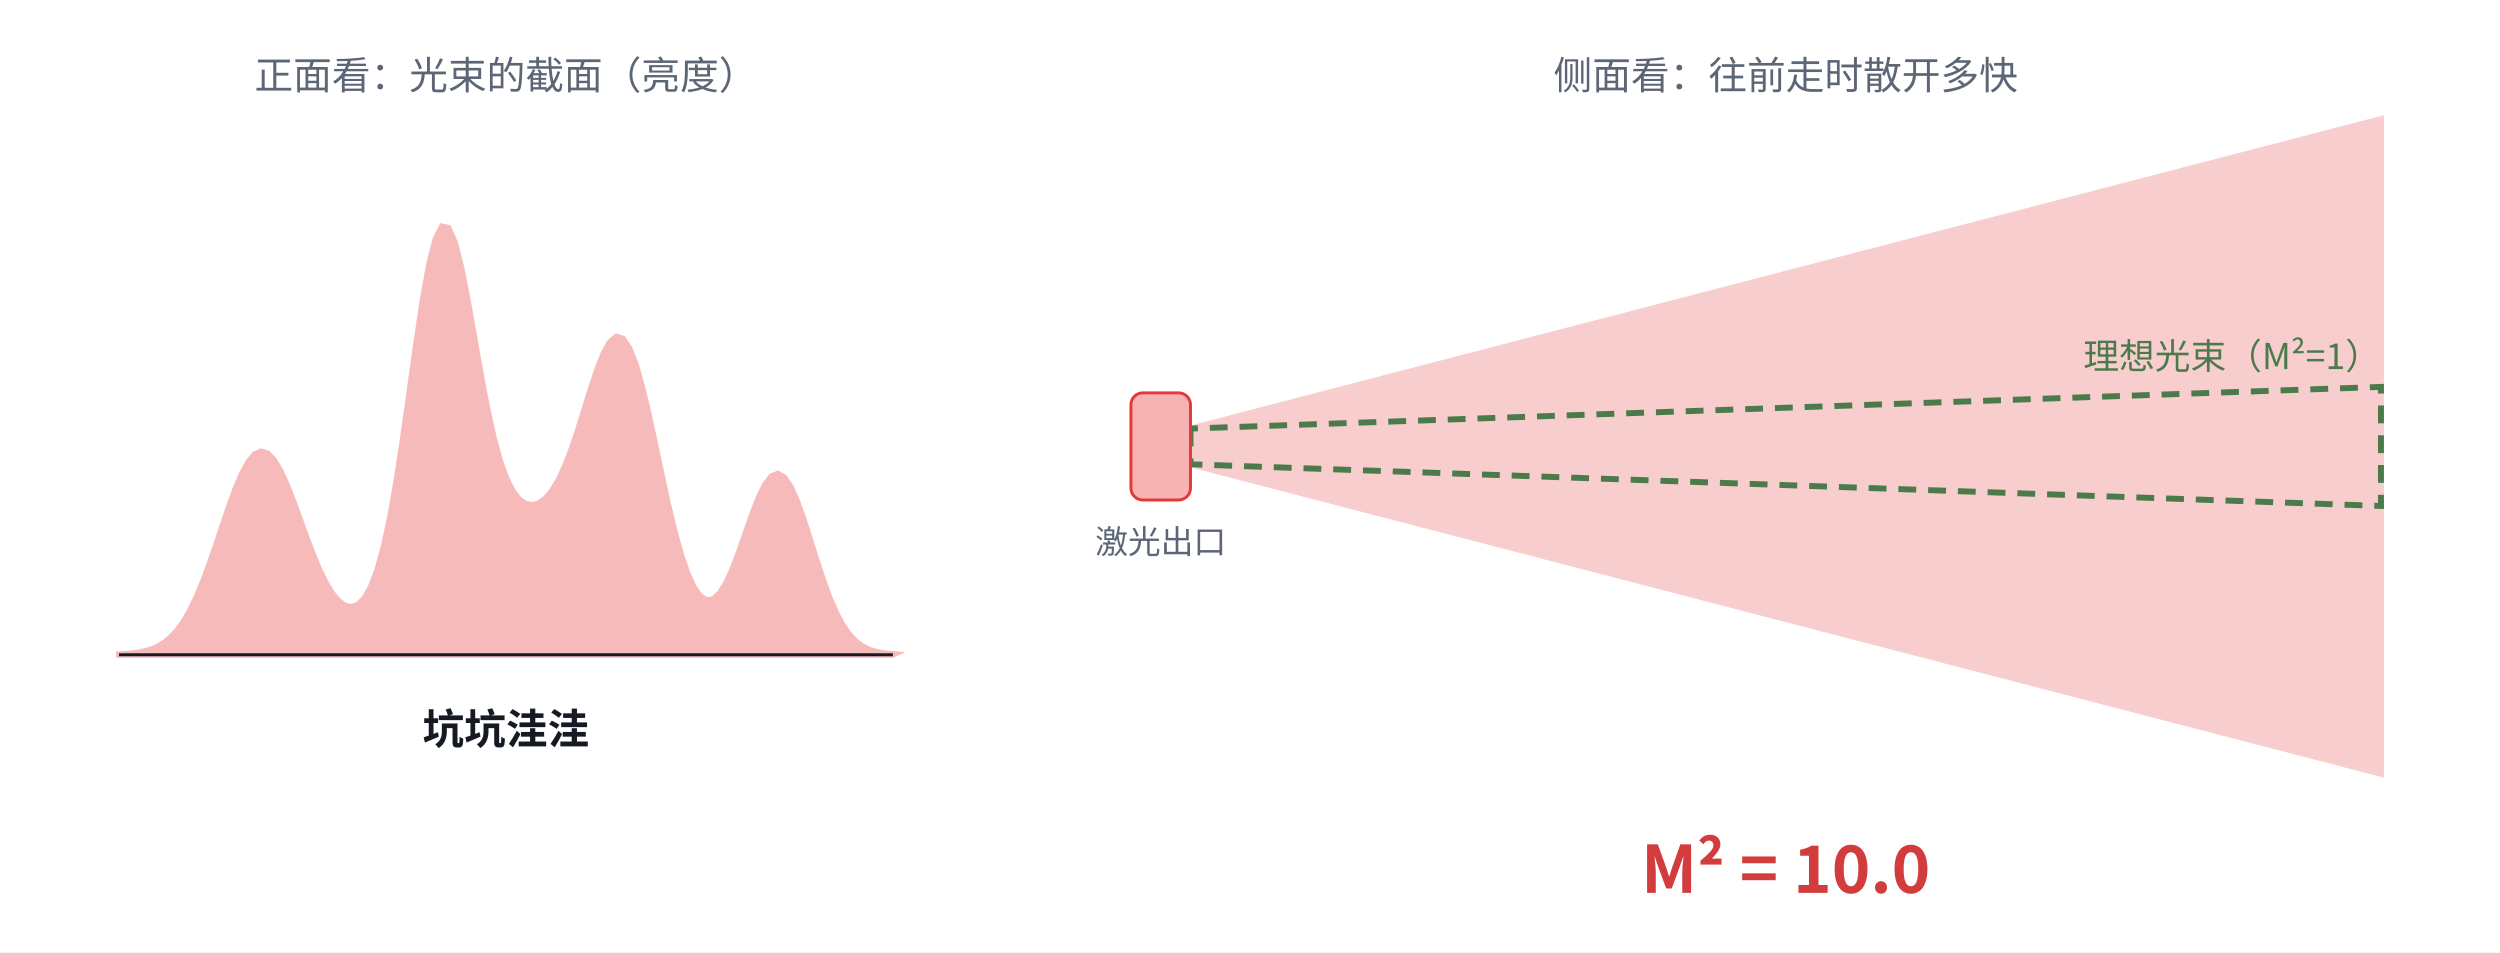
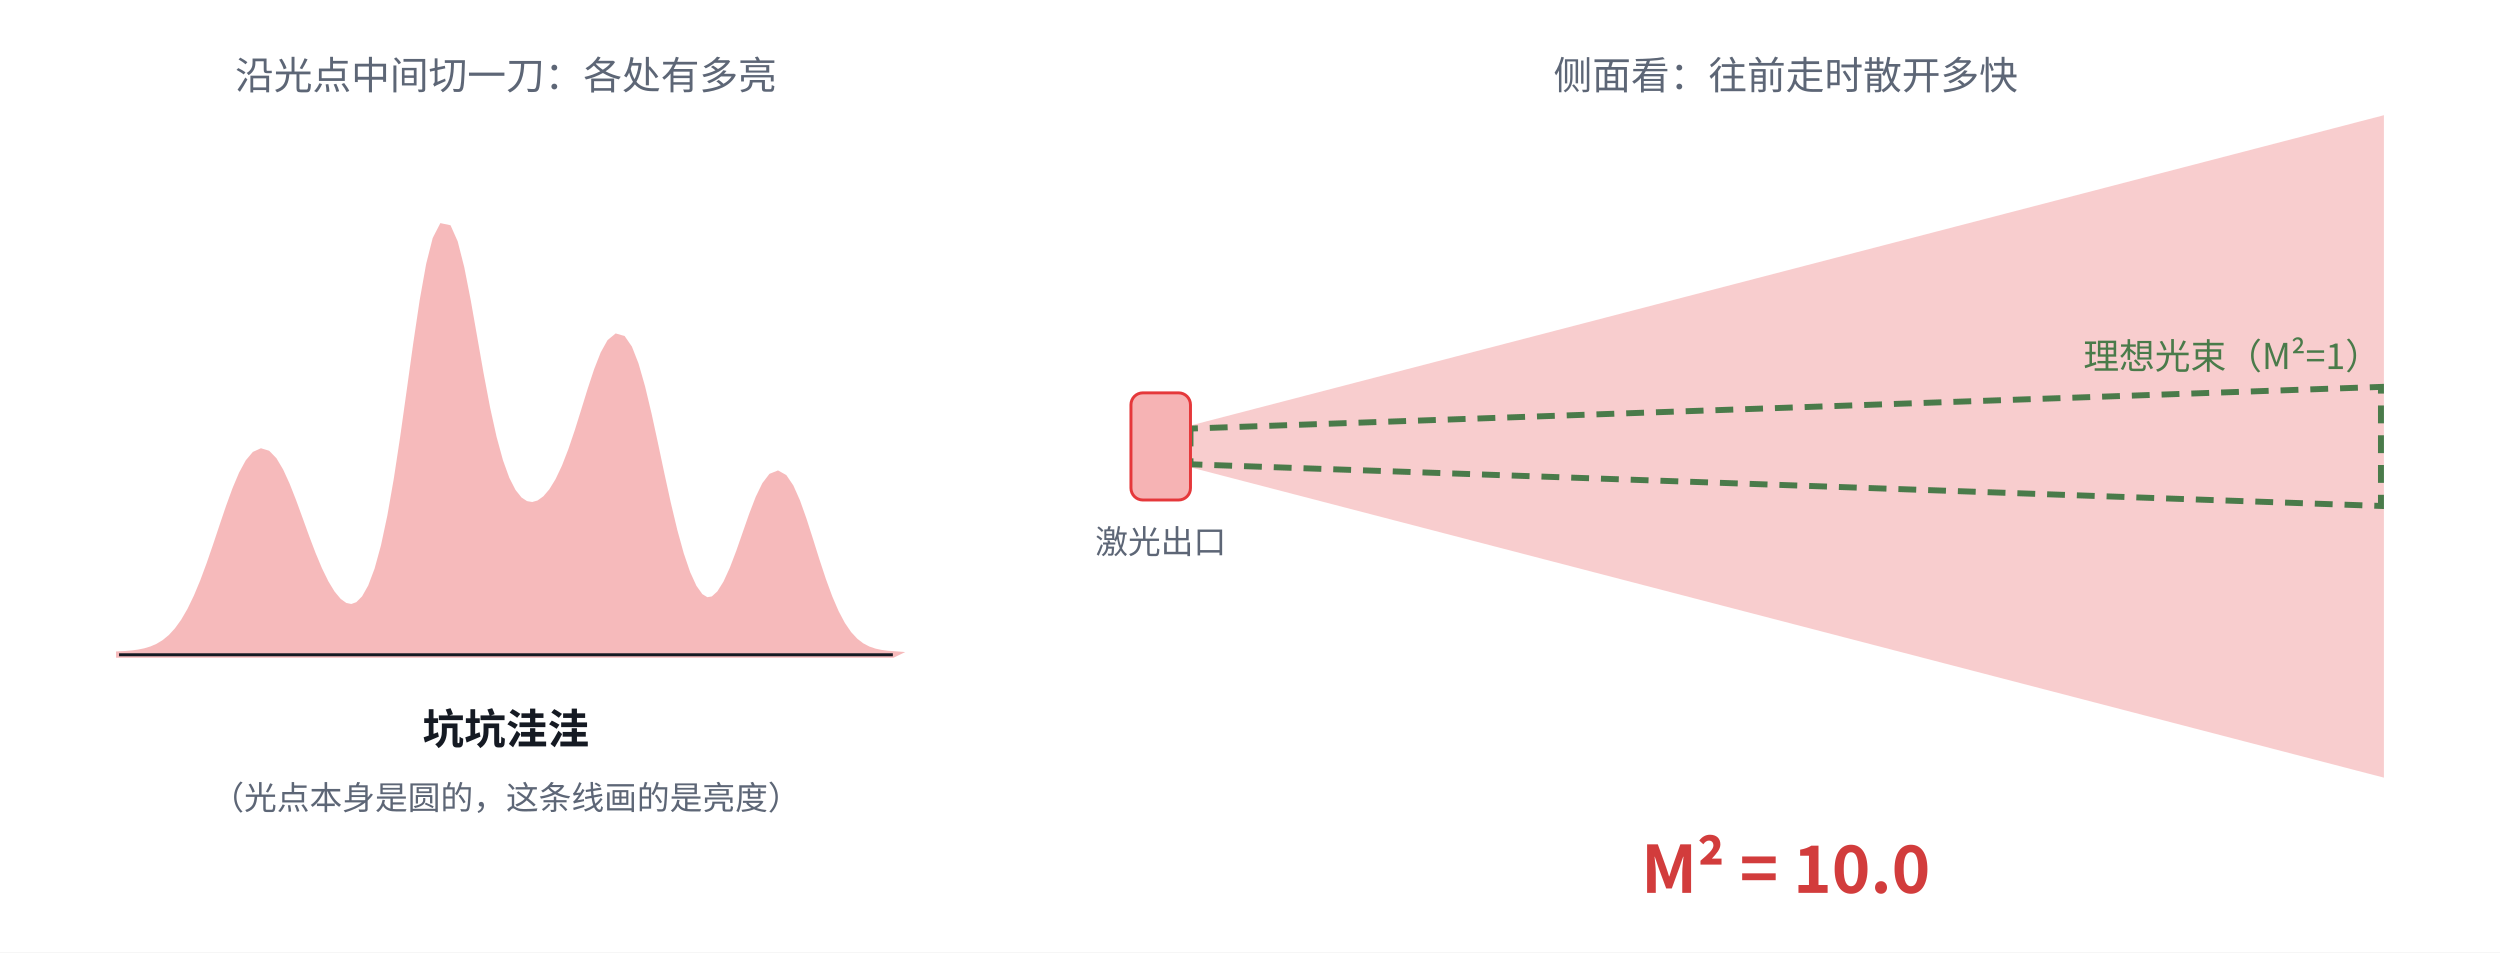
<svg xmlns="http://www.w3.org/2000/svg" viewBox="0 0 840 320" font-family="PingFang SC, Microsoft YaHei, Noto Sans CJK SC, WenQuanYi Zen Hei, sans-serif">
  <rect x="0" y="0" width="840" height="320" fill="#ffffff" />
-   <text x="170" y="30" font-size="13" fill="#5d6676" text-anchor="middle" font-weight="400">正面看：光束的截面（亮度）</text>
+   <text x="170" y="30" font-size="13" fill="#5d6676" text-anchor="middle" font-weight="400">沿光点中间切一刀：各处有多亮</text>
  <path d="M40,220 L40,219.838 L42.17,219.723 L44.34,219.54 L46.51,219.252 L48.68,218.814 L50.85,218.165 L53.02,217.231 L55.19,215.923 L57.36,214.144 L59.53,211.797 L61.7,208.79 L63.87,205.058 L66.04,200.574 L68.21,195.365 L70.38,189.528 L72.55,183.236 L74.72,176.733 L76.89,170.331 L79.06,164.38 L81.23,159.24 L83.4,155.245 L85.57,152.665 L87.74,151.676 L89.91,152.334 L92.08,154.575 L94.25,158.214 L96.42,162.973 L98.59,168.509 L100.76,174.454 L102.93,180.447 L105.1,186.165 L107.27,191.344 L109.44,195.786 L111.61,199.356 L113.78,201.961 L115.95,203.528 L118.12,203.976 L120.29,203.187 L122.46,200.986 L124.63,197.143 L126.8,191.397 L128.97,183.507 L131.14,173.336 L133.31,160.944 L135.48,146.681 L137.65,131.232 L139.82,115.612 L141.99,101.067 L144.16,88.912 L146.33,80.319 L148.5,76.1 L150.67,76.563 L152.84,81.446 L155.01,89.978 L157.18,101.033 L159.35,113.339 L161.52,125.689 L163.69,137.109 L165.86,146.951 L168.03,154.898 L170.2,160.918 L172.37,165.166 L174.54,167.888 L176.71,169.333 L178.88,169.693 L181.05,169.081 L183.22,167.526 L185.39,164.998 L187.56,161.448 L189.73,156.857 L191.9,151.276 L194.07,144.872 L196.24,137.942 L198.41,130.922 L200.58,124.353 L202.75,118.829 L204.92,114.93 L207.09,113.138 L209.26,113.77 L211.43,116.925 L213.6,122.469 L215.77,130.05 L217.94,139.147 L220.11,149.141 L222.28,159.39 L224.45,169.299 L226.62,178.368 L228.79,186.218 L230.96,192.592 L233.13,197.337 L235.3,200.38 L237.47,201.705 L239.64,201.338 L241.81,199.351 L243.98,195.876 L246.15,191.129 L248.32,185.43 L250.49,179.208 L252.66,172.99 L254.83,167.356 L257,162.876 L259.17,160.037 L261.34,159.166 L263.51,160.384 L265.68,163.587 L267.85,168.465 L270.02,174.555 L272.19,181.32 L274.36,188.226 L276.53,194.808 L278.7,200.724 L280.87,205.764 L283.04,209.852 L285.21,213.018 L287.38,215.362 L289.55,217.026 L291.72,218.157 L293.89,218.897 L296.06,219.362 L298.23,219.642 L300.4,219.806 L300,220 Z" fill="#e5383b" opacity=".35" stroke="#e5383b" stroke-width="2" />
  <line x1="40" y1="220" x2="300" y2="220" stroke="#151a23" />
  <text x="170" y="250" font-size="14" fill="#151a23" text-anchor="middle" font-weight="700">坑坑洼洼</text>
+   <text x="170" y="272" font-size="11" fill="#5d6676" text-anchor="middle" font-weight="400">（光点本身是圆的，这条线画的是亮度）</text>
  <text x="600" y="30" font-size="13" fill="#5d6676" text-anchor="middle" font-weight="400">侧面看：往前走时散开多快</text>
  <polygon points="400,144 400,156 800,170 800,130" fill="none" stroke="#17914f" stroke-width="2" stroke-dasharray="6 4" opacity="1" />
  <text x="800" y="124" font-size="12" fill="#17914f" text-anchor="end" opacity="1">理想光束（M²=1）</text>
  <polygon points="400,144 400,156 800,260 800,40" fill="#e5383b" opacity=".25" stroke="#e5383b" stroke-width="2" />
  <rect x="380" y="132" width="20" height="36" rx="4" fill="#f6b3b4" stroke="#e5383b" />
  <text x="390" y="186" font-size="11" fill="#5d6676" text-anchor="middle" font-weight="400">激光出口</text>
  <text x="600" y="300" font-size="22" fill="#d23c3c" text-anchor="middle" font-weight="700">M² = 10.0</text>
</svg>
